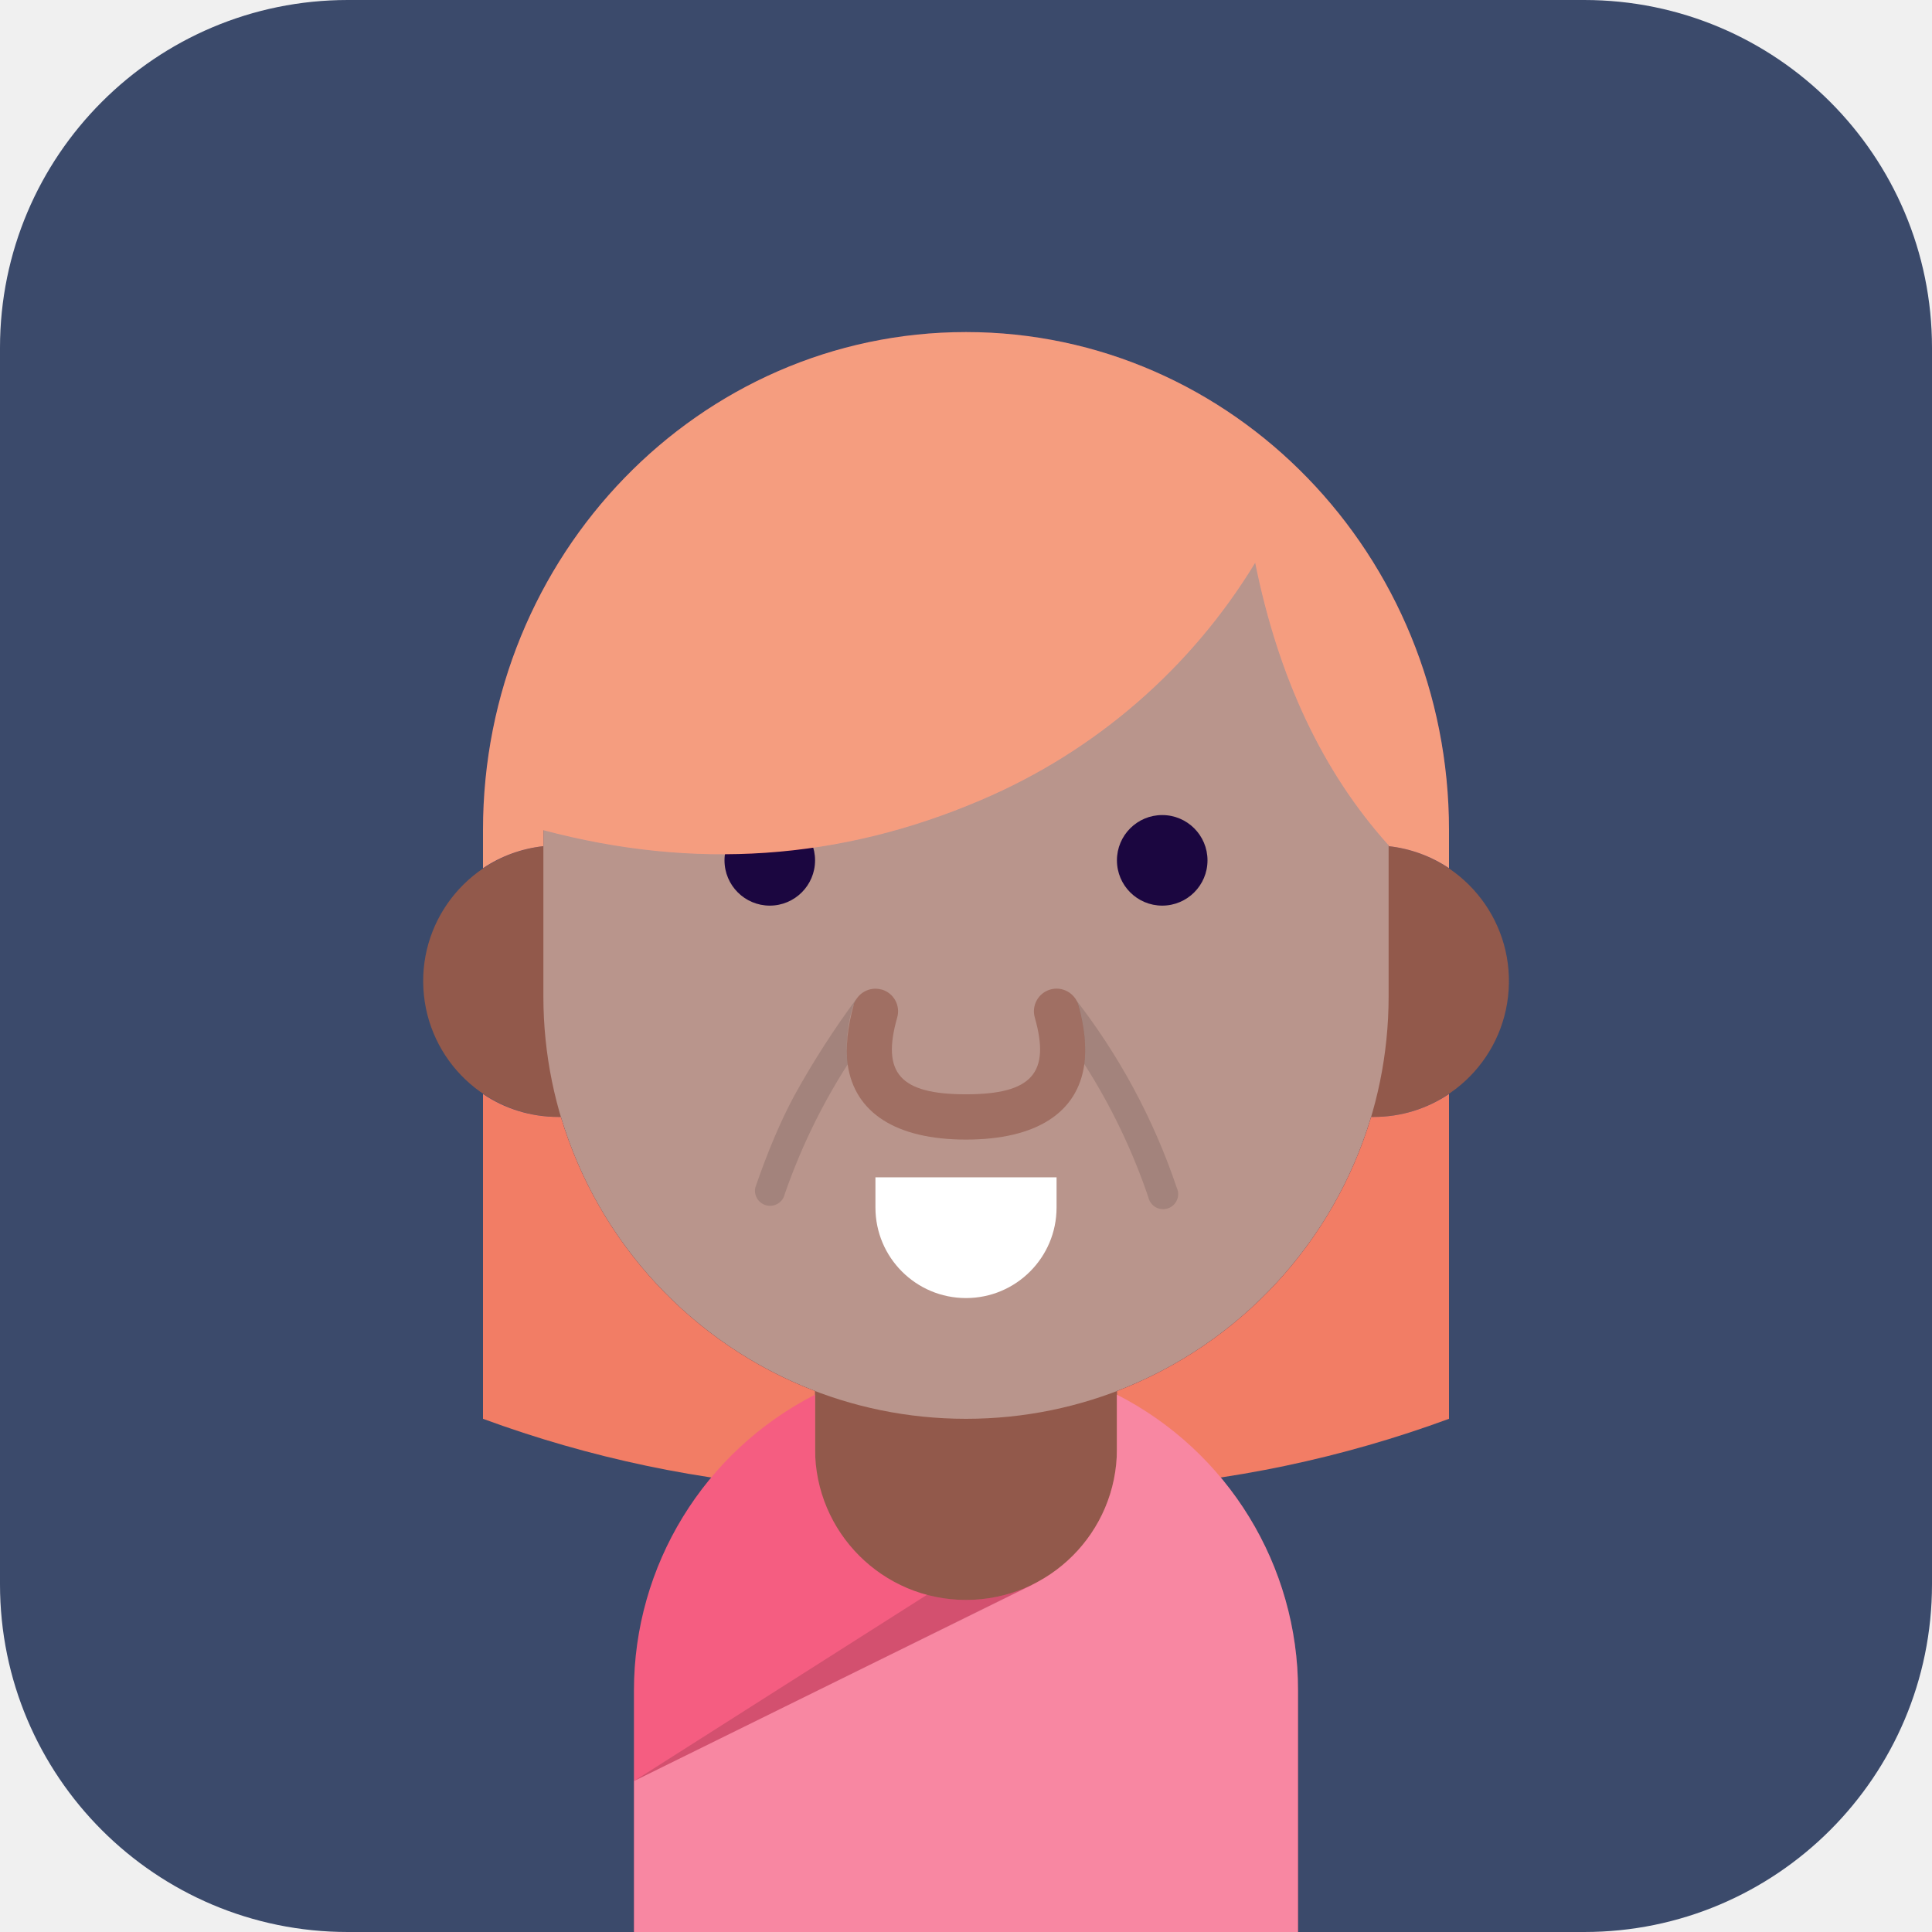
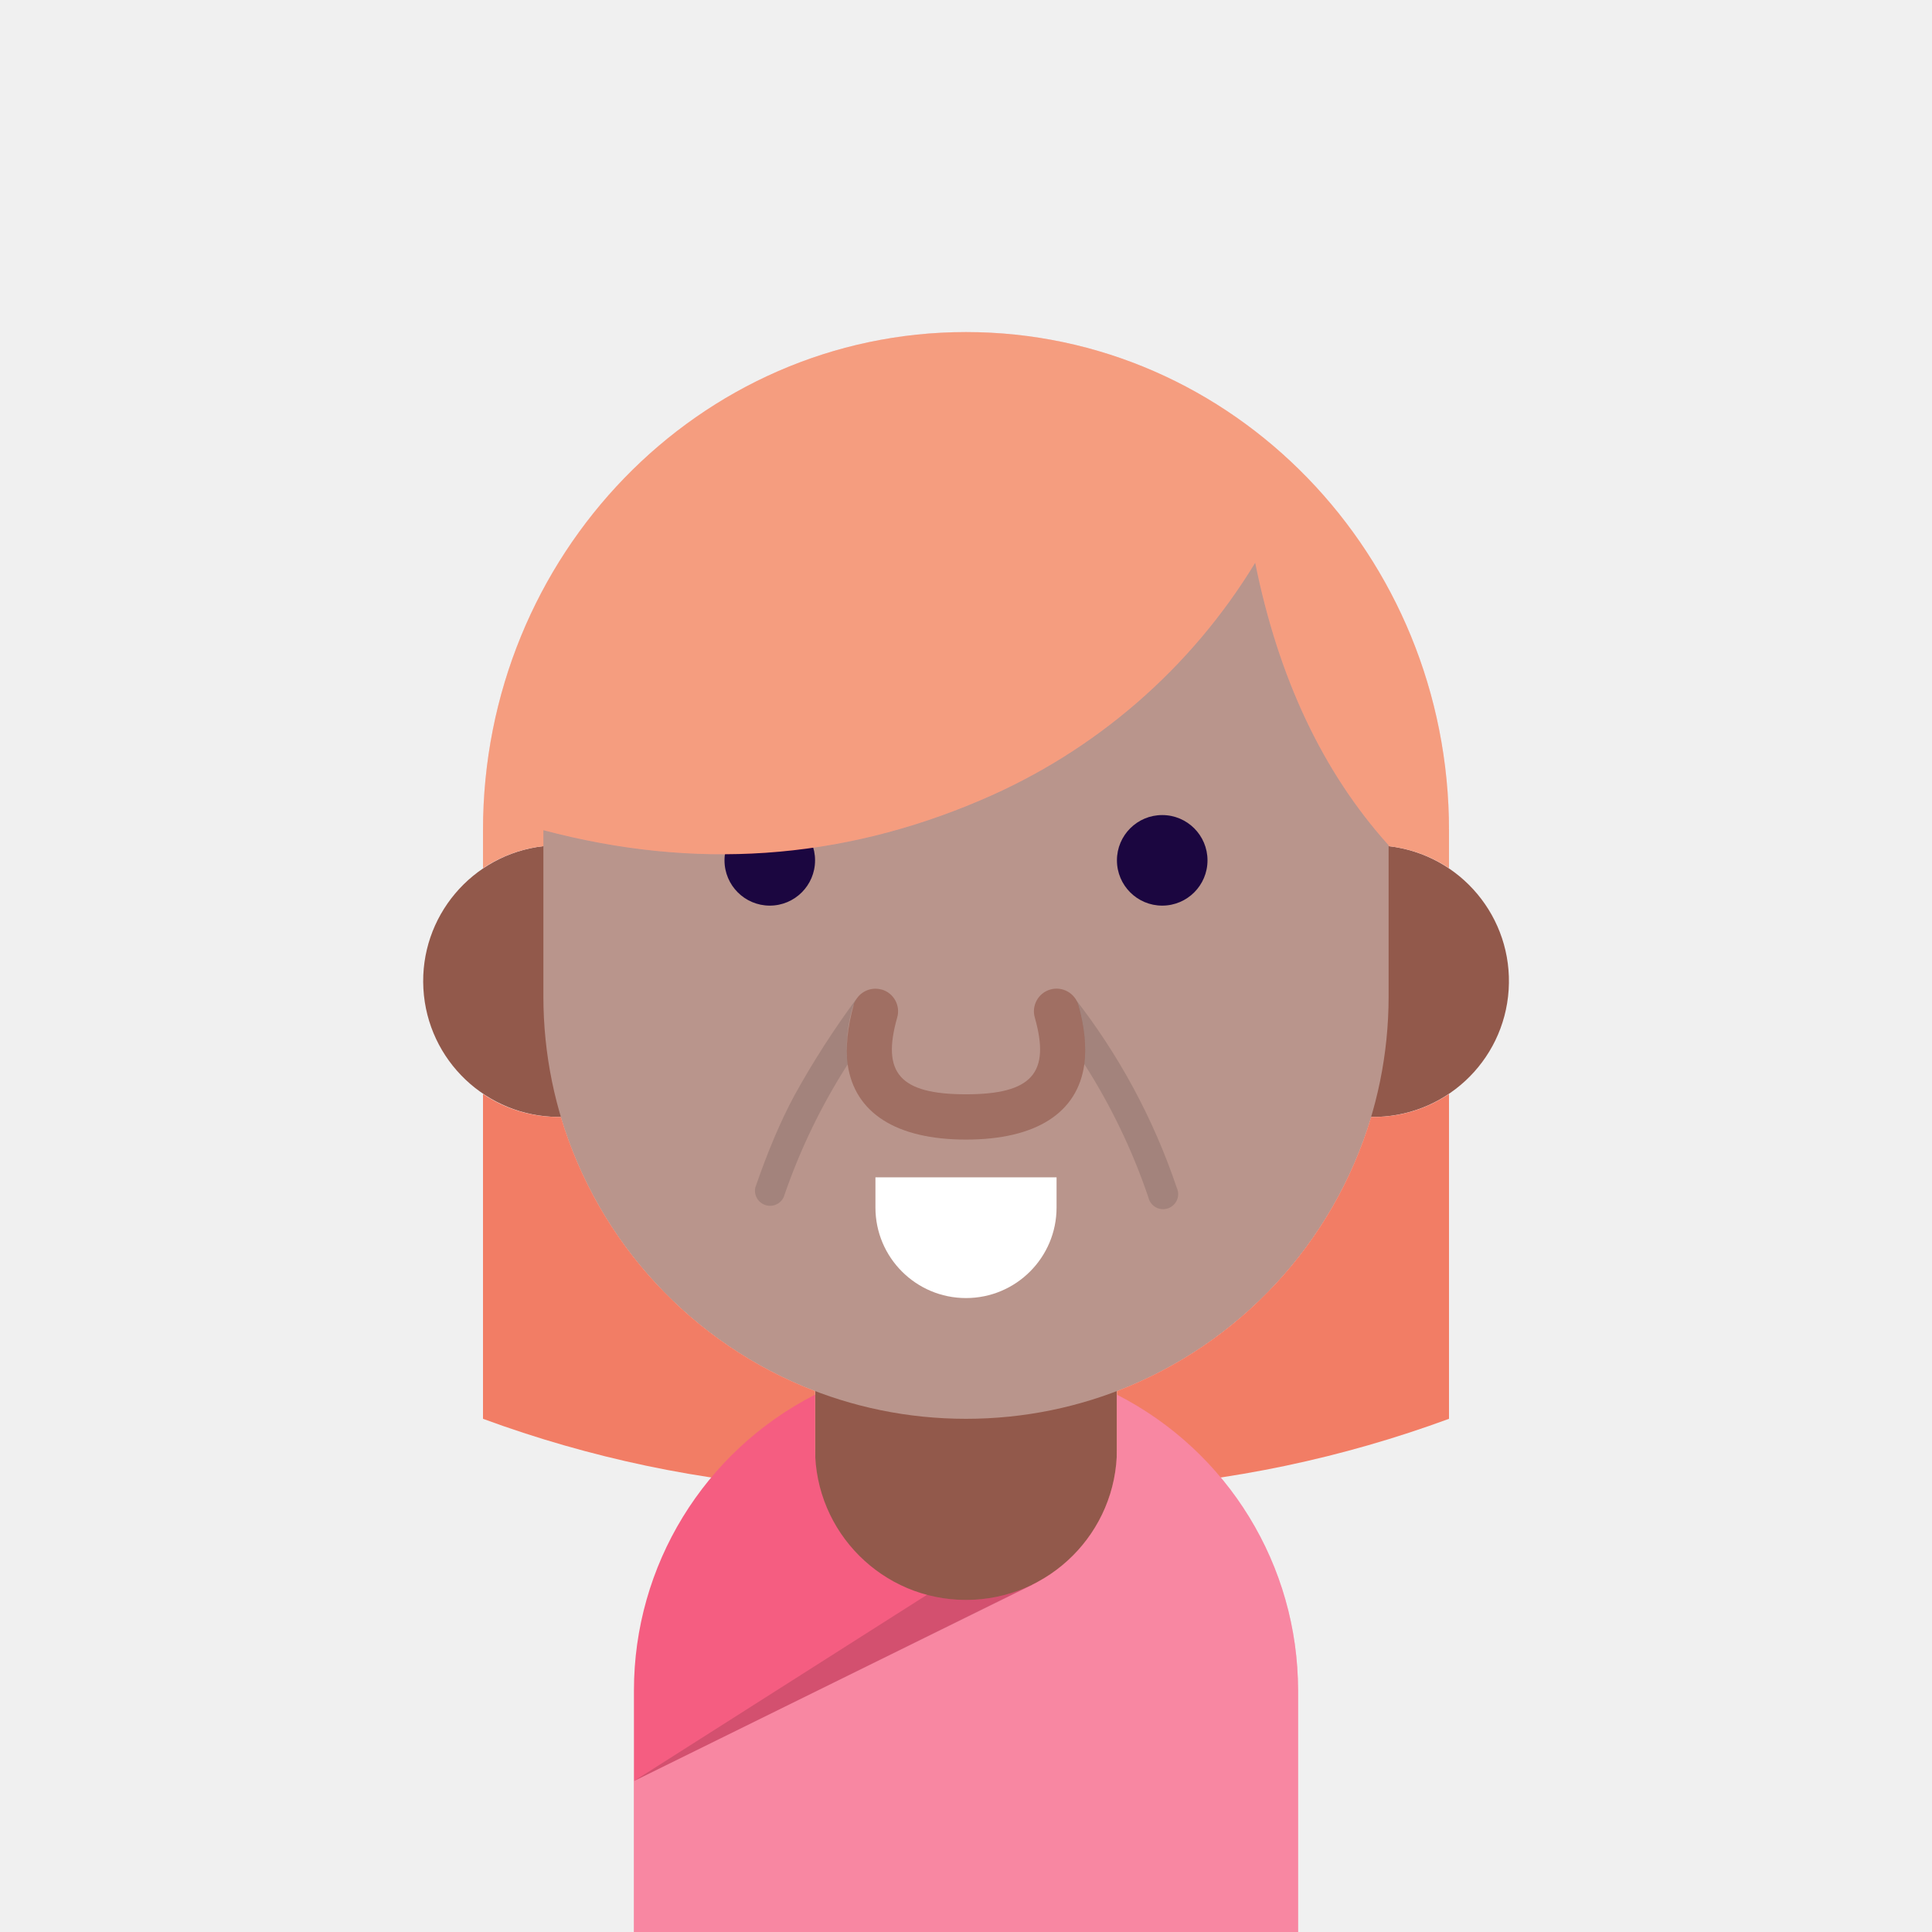
<svg xmlns="http://www.w3.org/2000/svg" viewBox="0 0 64 64" fill="none" shape-rendering="auto" width="128" height="128">
  <mask id="viewboxMask">
    <rect width="64" height="64" rx="11.52" ry="11.52" x="0" y="0" fill="#fff" />
  </mask>
  <g mask="url(#viewboxMask)">
-     <rect fill="#3b4a6b" width="64" height="64" x="0" y="0" />
    <path d="M37 46.08V52a5 5 0 0 1-10 0v-5.92A14.04 14.04 0 0 1 18.58 37h-.08a4.5 4.5 0 0 1-.5-8.97V27a14 14 0 1 1 28 0v1.03a4.5 4.5 0 0 1-.58 8.97A14.04 14.04 0 0 1 37 46.08Z" fill="#92594b" />
    <mask id="personas-a" style="mask-type:luminance" maskUnits="userSpaceOnUse" x="14" y="13" width="36" height="44">
      <path d="M37 46.08V52a5 5 0 0 1-10 0v-5.92A14.04 14.04 0 0 1 18.58 37h-.08a4.5 4.5 0 0 1-.5-8.97V27a14 14 0 1 1 28 0v1.03a4.5 4.5 0 0 1-.58 8.97A14.04 14.04 0 0 1 37 46.08Z" fill="#fff" />
    </mask>
    <g mask="url(#personas-a)">
      <path d="M32 13a14 14 0 0 1 14 14v6a14 14 0 1 1-28 0v-6a14 14 0 0 1 14-14Z" fill="#fff" style="mix-blend-mode:overlay" opacity=".36" />
    </g>
    <g transform="translate(20 24)">
      <path fill-rule="evenodd" clip-rule="evenodd" d="M4 4.5a1.5 1.5 0 1 0 3 0 1.5 1.5 0 0 0-3 0Zm13 0a1.5 1.5 0 1 0 3 0 1.5 1.5 0 0 0-3 0Z" fill="#1B0640" />
    </g>
    <g transform="translate(2 2)">
      <path fill-rule="evenodd" clip-rule="evenodd" d="M44 26c-2.18-2.42-3.65-5.54-4.42-9.36a19.6 19.6 0 0 1-9.08 7.86c-4.67 2-9.5 2.33-14.5 1v.53c-.73.08-1.42.34-2 .73V25.5C14 16.39 21.16 9 30 9s16 7.39 16 16.5v1.26a4.47 4.47 0 0 0-2-.73V26Zm-9 21.31v-3.23A14.04 14.04 0 0 0 43.42 35h.08c.93 0 1.78-.28 2.5-.76V45a38.74 38.74 0 0 1-11 2.31ZM14 45a38.74 38.74 0 0 0 11 2.31v-3.23A14.04 14.04 0 0 1 16.58 35h-.08c-.93 0-1.79-.28-2.5-.76V45Z" fill="#f27d65" />
      <path d="M30 9c-8.84 0-16 7.39-16 16.5v1.26c.58-.4 1.27-.65 2-.73v-.53c5 1.33 9.83 1 14.5-1a19.6 19.6 0 0 0 9.08-7.86c.77 3.82 2.24 6.94 4.42 9.36v.03c.73.08 1.42.34 2 .73V25.5C46 16.39 38.84 9 30 9Z" fill="#fff" style="mix-blend-mode:overlay" opacity=".26" />
    </g>
    <g transform="translate(11 44)">
      <path d="M32 20H10v-8a11 11 0 0 1 6-9.8V4a5 5 0 0 0 10 0V2.2a11 11 0 0 1 6 9.8v8Z" fill="#f55d81" />
      <mask id="bodySmall-a" style="mask-type:luminance" maskUnits="userSpaceOnUse" x="10" y="2" width="22" height="18">
        <path d="M32 20H10v-8a11 11 0 0 1 6-9.8V4a5 5 0 0 0 10 0V2.2a11 11 0 0 1 6 9.8v8Z" fill="#fff" />
      </mask>
      <g mask="url(#bodySmall-a)">
        <path opacity=".14" d="M20.62 8.25 22 8l1.2.5L10 15l10.62-6.75Z" fill="#000" />
        <path d="M21 1h11v47H10V15l13.34-6.58L21 1Z" fill="#fff" style="mix-blend-mode:overlay" opacity=".26" />
      </g>
    </g>
    <g transform="translate(23 36)">
      <path d="M6 3h6v1a3 3 0 0 1-6 0V3Z" fill="#fff" />
    </g>
    <g transform="translate(24 28)">
      <path opacity=".12" fill-rule="evenodd" clip-rule="evenodd" d="M11.72 5.3c.21.73.27 1.38.2 1.95a20.24 20.24 0 0 1 2.12 4.41.5.5 0 1 0 .94-.32 21.23 21.23 0 0 0-3.4-6.3c.07.07.11.16.14.25Zm-7.44 0a.75.75 0 0 1 .11-.24 28.75 28.75 0 0 0-2.07 3.22c-.48.89-.9 1.9-1.3 3.06a.5.5 0 0 0 .94.32 20.24 20.24 0 0 1 2.12-4.4 4.77 4.77 0 0 1 .19-1.97Z" fill="#000" />
      <path d="M5.2 4.78a.75.75 0 0 0-.92.51c-.21.75-.27 1.4-.2 1.97.23 1.6 1.6 2.49 3.92 2.49 2.33 0 3.7-.89 3.92-2.5.07-.57.01-1.22-.2-1.96a.75.75 0 1 0-1.44.42c.52 1.83-.09 2.54-2.28 2.54-2.2 0-2.8-.71-2.28-2.54a.75.75 0 0 0-.51-.93Z" fill="#000" style="mix-blend-mode:overlay" opacity=".36" />
    </g>
    <g transform="translate(14 26)" />
  </g>
</svg>
